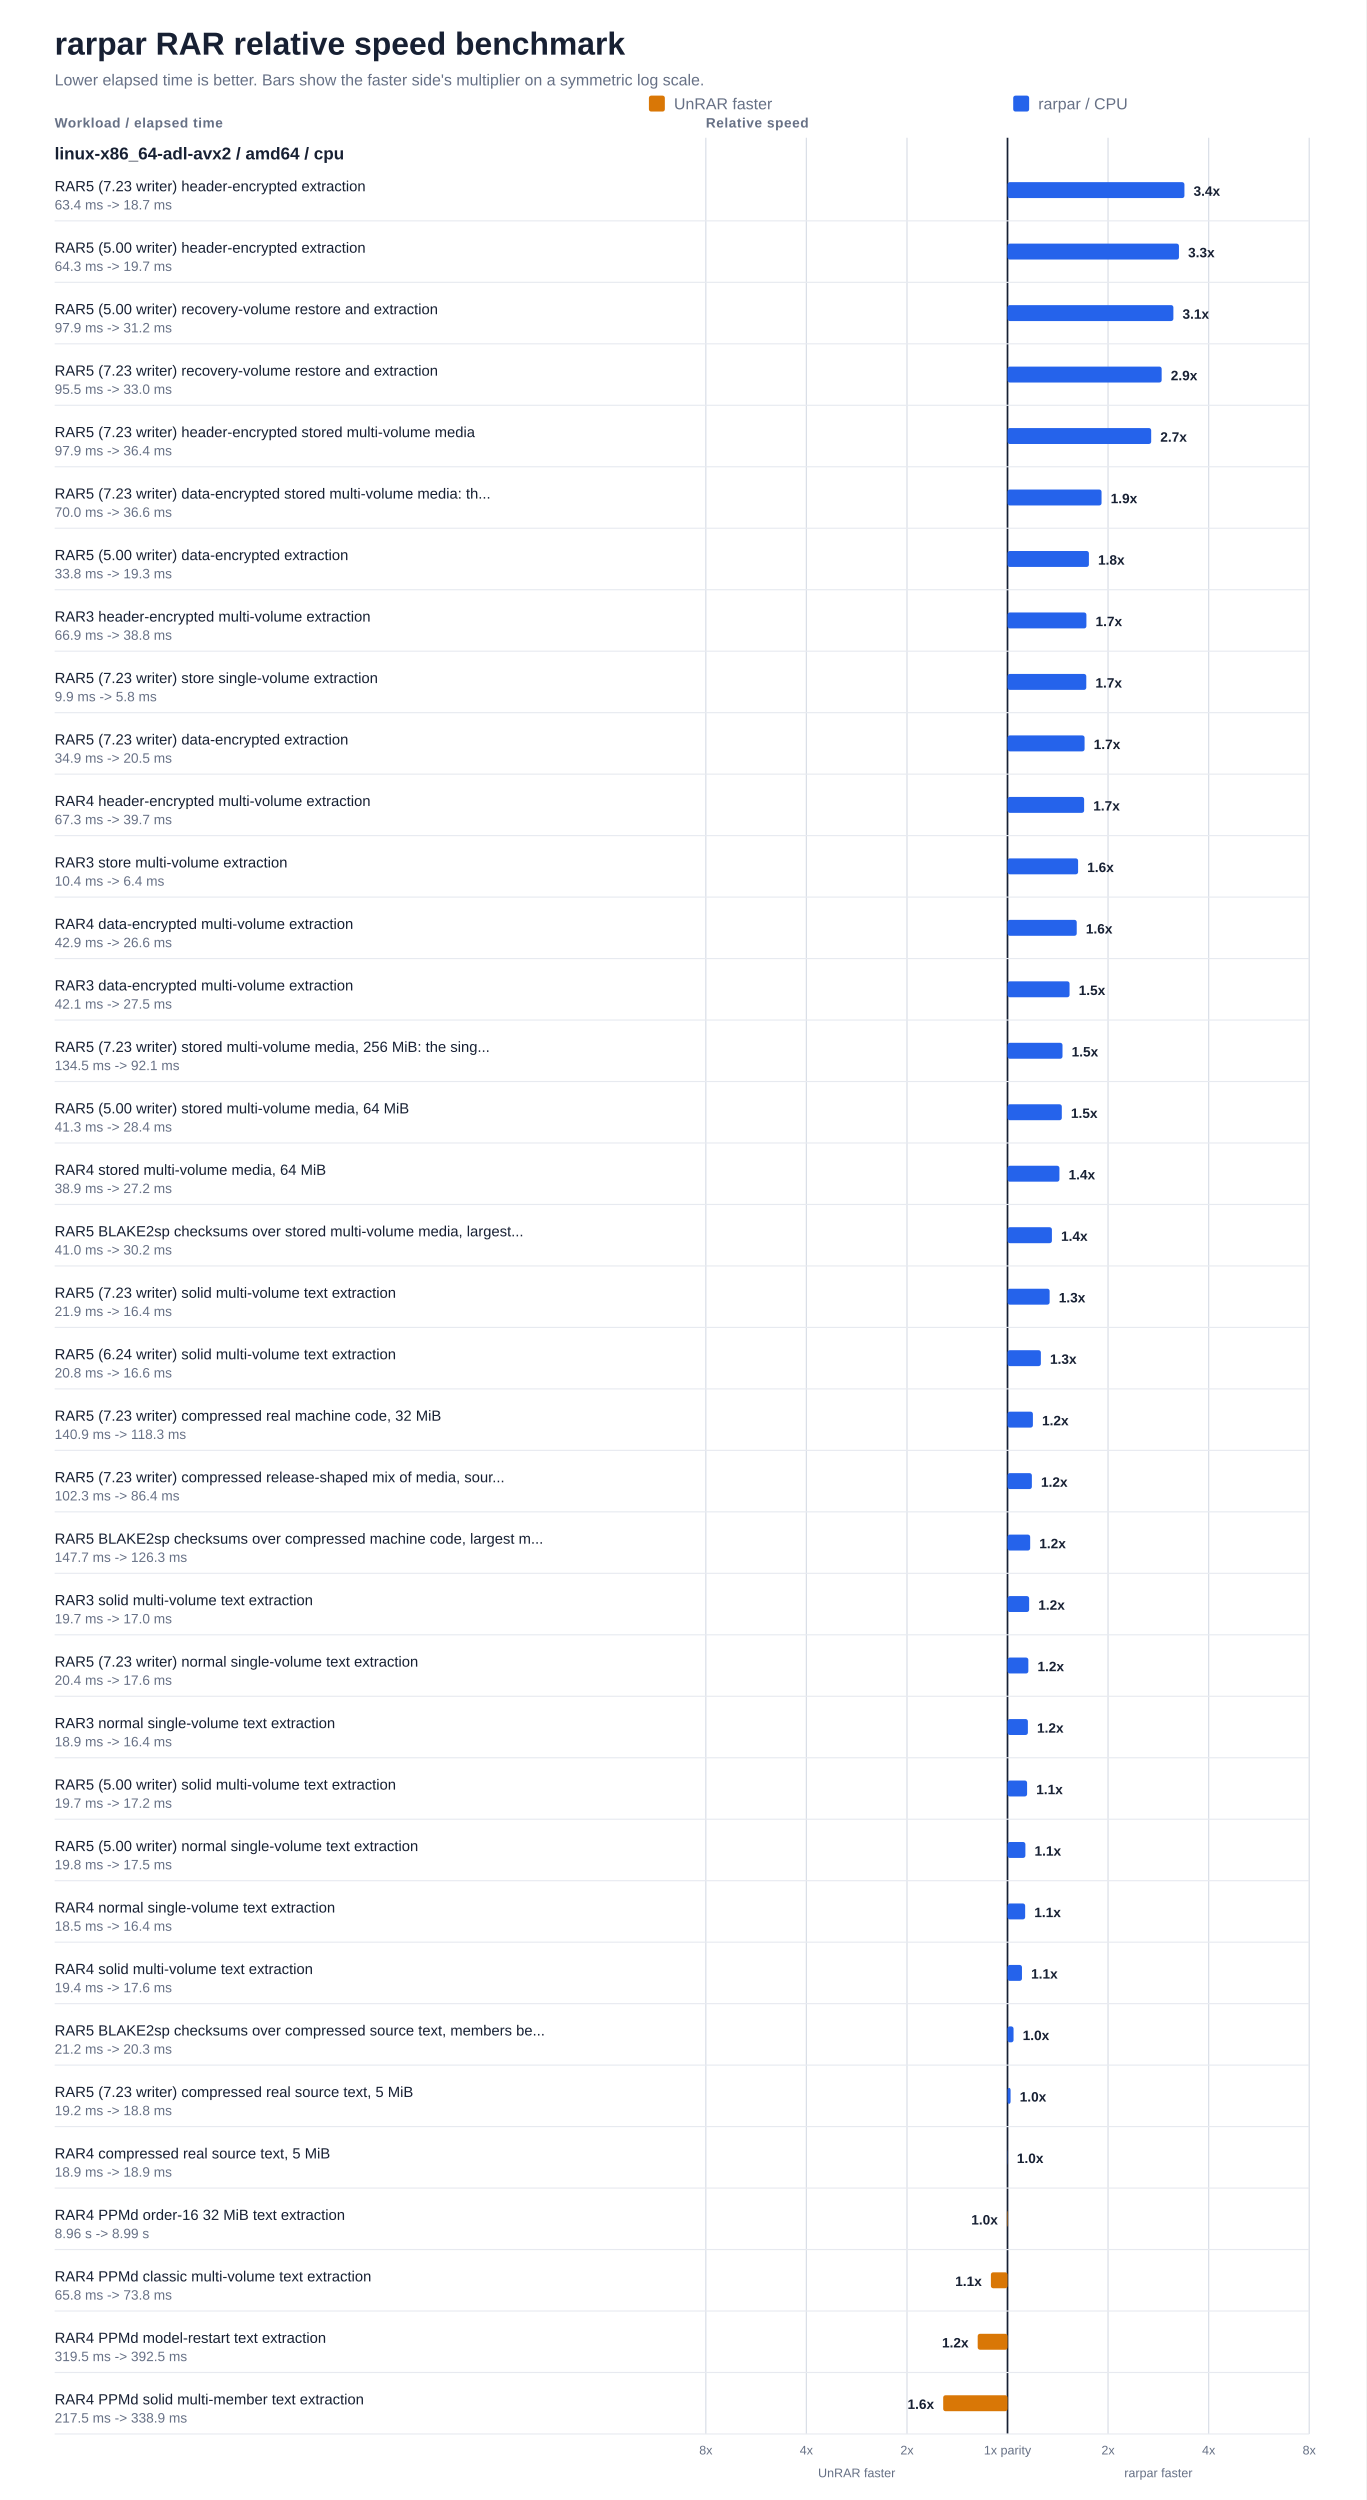
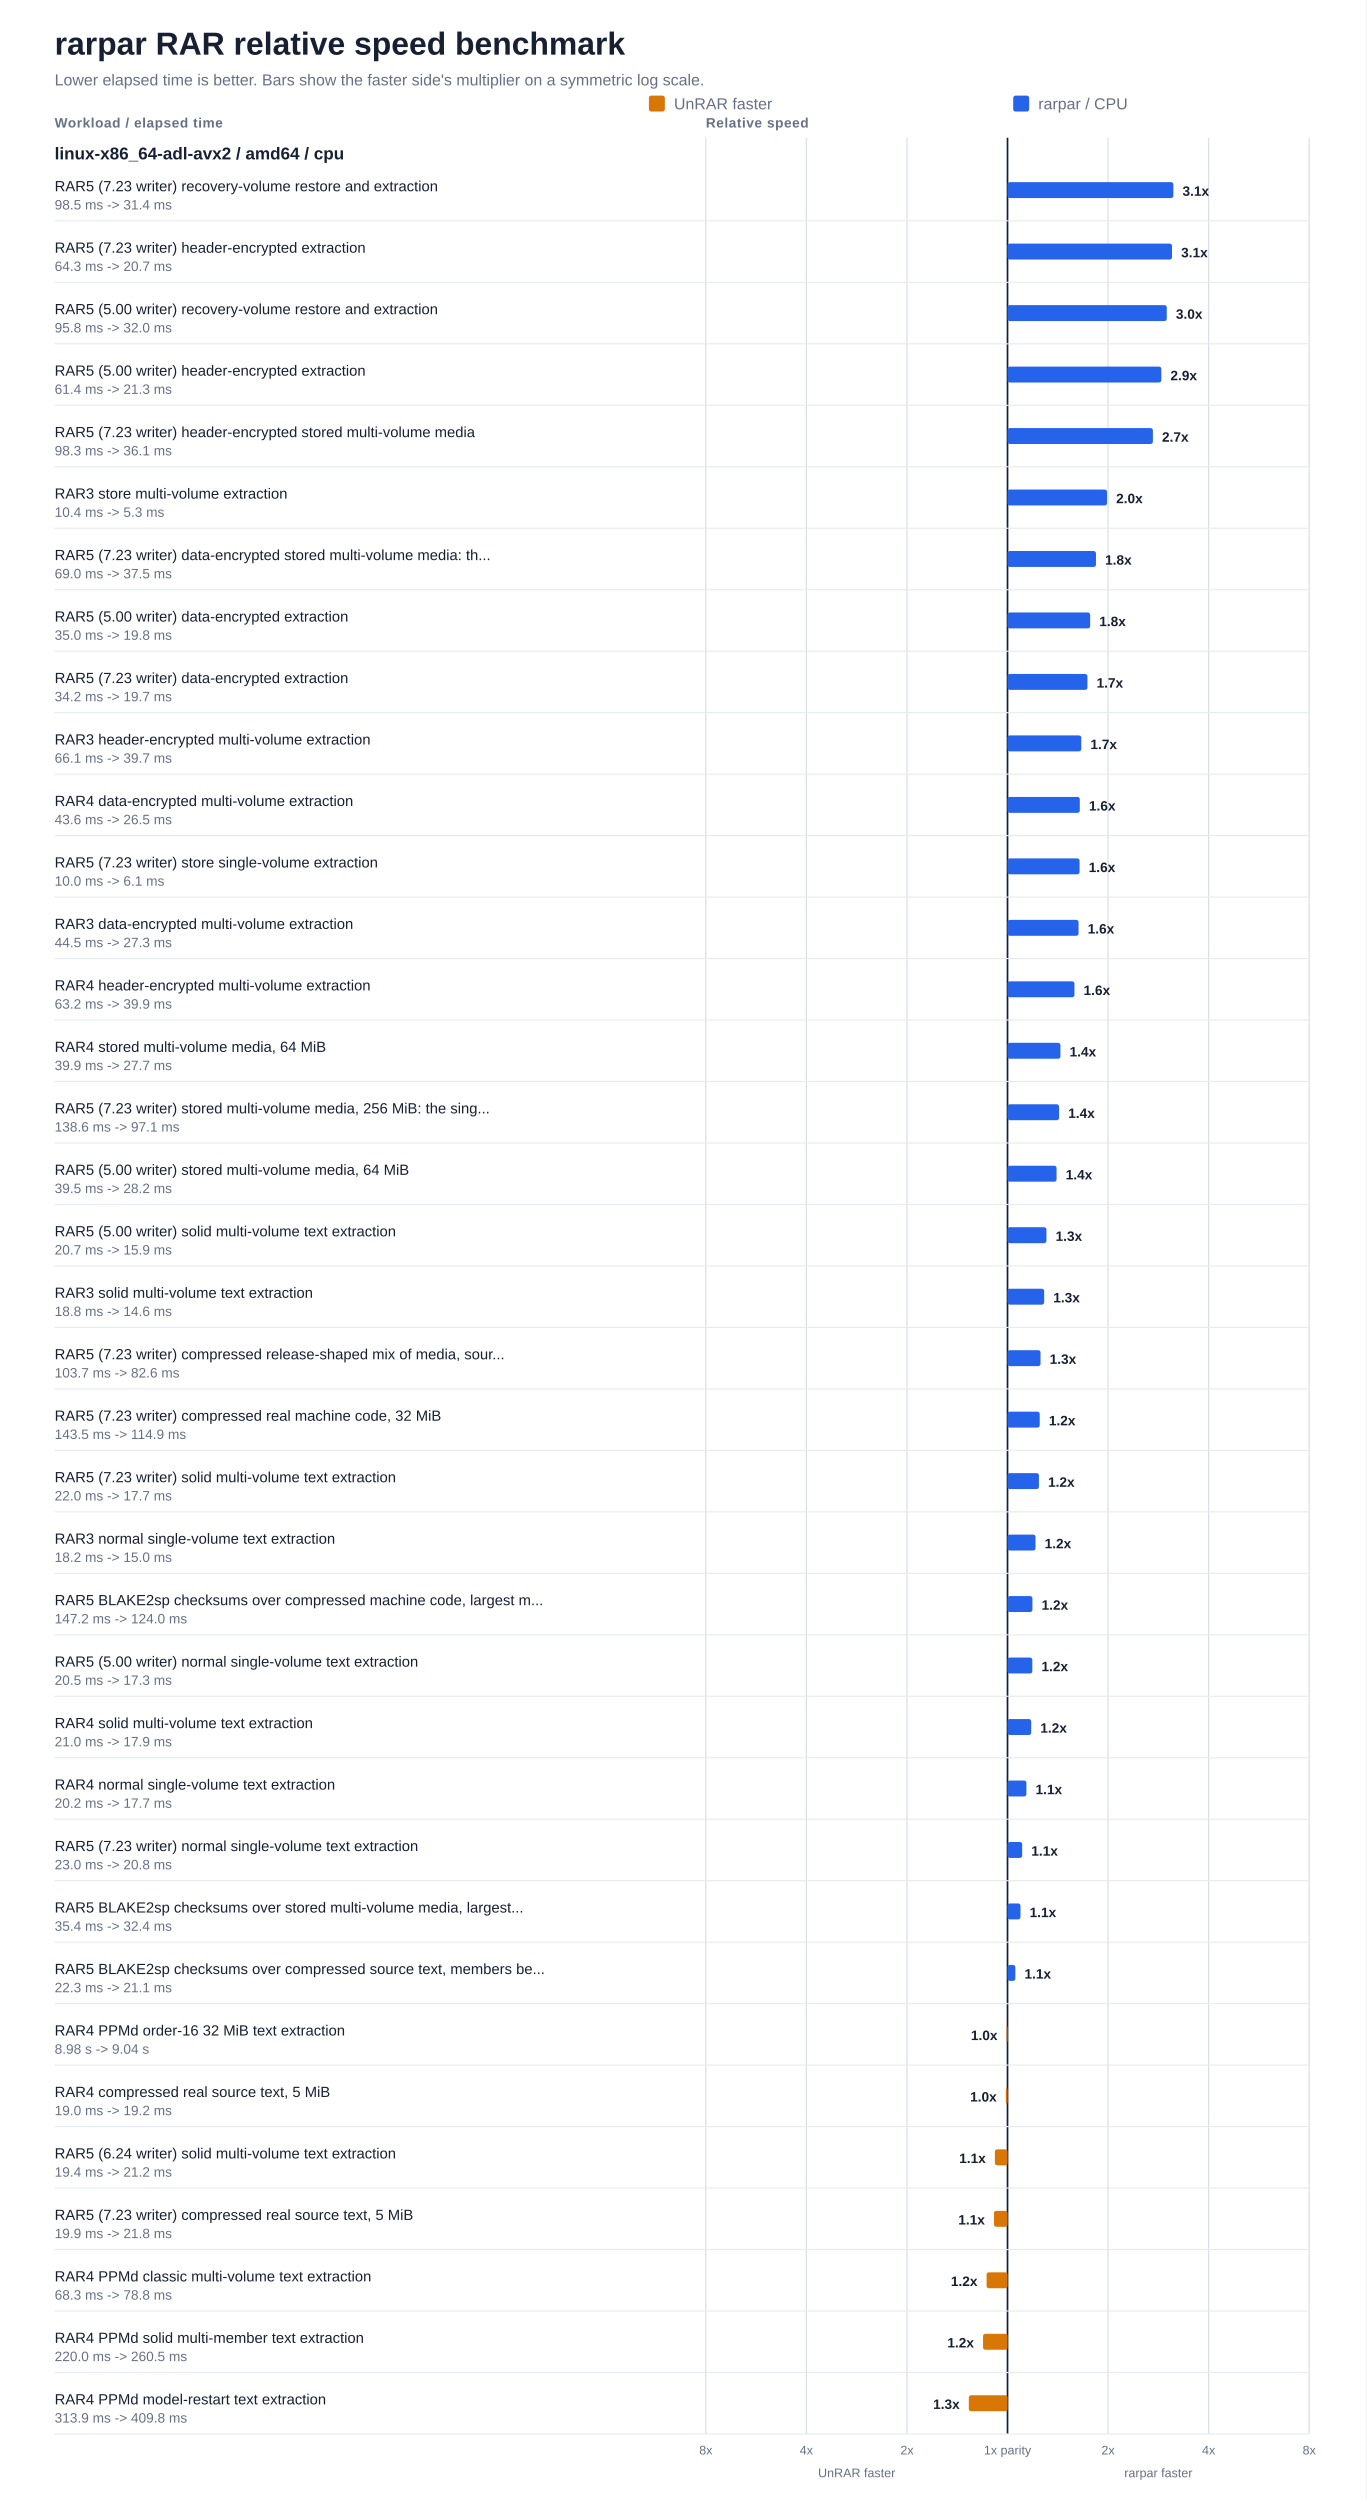
<svg xmlns="http://www.w3.org/2000/svg" width="1200" height="2196" viewBox="0 0 1200 2196" role="img" aria-labelledby="title desc">
  <style>
    .bg { fill: #ffffff; } text { font-family: Arial, sans-serif; fill: #172033; }
    .title { font-size: 28px; font-weight: 600; } .subtitle { font-size: 14px; fill: #667085; }
    .column { font-size: 12px; font-weight: 600; fill: #667085; letter-spacing: .04em; text-transform: uppercase; }
    .machine { font-size: 15px; font-weight: 600; } .workload { font-size: 13px; font-weight: 500; }
    .timing { font-size: 12px; fill: #667085; } .tick { font-size: 11px; fill: #667085; } .ratio { font-size: 12px; font-weight: 600; }
    .grid { stroke: #d7dce5; stroke-width: 1; } .parity { stroke: #172033; stroke-width: 1.5; } .rule { stroke: #e7eaf0; stroke-width: 1; }
    .cpu { fill: #2563eb; } .gpu { fill: #7c3aed; } .slower { fill: #d97706; }
    @media (prefers-color-scheme: dark) { .bg { fill: #0d1117; } text { fill: #e6edf3; } .subtitle, .column, .timing, .tick { fill: #9ca7b5; } .grid { stroke: #30363d; } .parity { stroke: #e6edf3; } .rule { stroke: #21262d; } .cpu { fill: #58a6ff; } .gpu { fill: #bc8cff; } .slower { fill: #f2a65a; } }
  </style>
  <rect class="bg" width="1200" height="2196" />
  <text class="title" x="48" y="48">rarpar RAR relative speed benchmark</text>
  <text class="subtitle" x="48" y="75">Lower elapsed time is better. Bars show the faster side's multiplier on a symmetric log scale.</text>
  <g aria-label="Legend">
    <rect class="slower" x="570" y="84" width="14" height="14" rx="2" />
    <text class="subtitle" x="592" y="96">UnRAR faster</text>
    <rect class="cpu" x="890" y="84" width="14" height="14" rx="2" />
    <text class="subtitle" x="912" y="96">rarpar / CPU</text>
  </g>
  <text class="column" x="48" y="112">Workload / elapsed time</text>
  <text class="column" x="620" y="112">Relative speed</text>
  <g aria-label="Relative speed axis">
    <line class="grid" x1="620.0" y1="121" x2="620.0" y2="2138" />
    <text class="tick" x="620.0" y="2156" text-anchor="middle">8x</text>
    <line class="grid" x1="708.3" y1="121" x2="708.3" y2="2138" />
    <text class="tick" x="708.3" y="2156" text-anchor="middle">4x</text>
    <line class="grid" x1="796.7" y1="121" x2="796.7" y2="2138" />
    <text class="tick" x="796.7" y="2156" text-anchor="middle">2x</text>
    <line class="parity" x1="885.0" y1="121" x2="885.0" y2="2138" />
    <text class="tick" x="885.0" y="2156" text-anchor="middle">1x parity</text>
    <line class="grid" x1="973.3" y1="121" x2="973.3" y2="2138" />
    <text class="tick" x="973.3" y="2156" text-anchor="middle">2x</text>
    <line class="grid" x1="1061.7" y1="121" x2="1061.7" y2="2138" />
    <text class="tick" x="1061.7" y="2156" text-anchor="middle">4x</text>
    <line class="grid" x1="1150.0" y1="121" x2="1150.0" y2="2138" />
    <text class="tick" x="1150.0" y="2156" text-anchor="middle">8x</text>
    <text class="tick" x="752.5" y="2176" text-anchor="middle">UnRAR faster</text>
    <text class="tick" x="1017.5" y="2176" text-anchor="middle">rarpar faster</text>
  </g>
  <g aria-label="RAR benchmarks">
    <text class="machine" x="48" y="140">linux-x86_64-adl-avx2 / amd64 / cpu</text>
-     <text class="workload" x="48" y="168">RAR5 (7.23 writer) header-encrypted extraction</text>
-     <text class="timing" x="48" y="184">63.4 ms -&gt; 18.7 ms</text>
-     <rect class="cpu" x="885.0" y="160" width="155.4" height="14" rx="2" />
-     <text class="ratio" x="1048.4" y="172">3.4x</text>
+     <text class="workload" x="48" y="168">RAR5 (7.23 writer) recovery-volume restore and extraction</text>
+     <text class="timing" x="48" y="184">98.5 ms -&gt; 31.4 ms</text>
+     <rect class="cpu" x="885.0" y="160" width="145.7" height="14" rx="2" />
+     <text class="ratio" x="1038.7" y="172">3.1x</text>
    <line class="rule" x1="48" y1="194" x2="1150" y2="194" />
-     <text class="workload" x="48" y="222">RAR5 (5.00 writer) header-encrypted extraction</text>
-     <text class="timing" x="48" y="238">64.3 ms -&gt; 19.7 ms</text>
-     <rect class="cpu" x="885.0" y="214" width="150.6" height="14" rx="2" />
-     <text class="ratio" x="1043.6" y="226">3.3x</text>
+     <text class="workload" x="48" y="222">RAR5 (7.23 writer) header-encrypted extraction</text>
+     <text class="timing" x="48" y="238">64.3 ms -&gt; 20.7 ms</text>
+     <rect class="cpu" x="885.0" y="214" width="144.5" height="14" rx="2" />
+     <text class="ratio" x="1037.5" y="226">3.1x</text>
    <line class="rule" x1="48" y1="248" x2="1150" y2="248" />
    <text class="workload" x="48" y="276">RAR5 (5.00 writer) recovery-volume restore and extraction</text>
-     <text class="timing" x="48" y="292">97.9 ms -&gt; 31.2 ms</text>
-     <rect class="cpu" x="885.0" y="268" width="145.7" height="14" rx="2" />
-     <text class="ratio" x="1038.7" y="280">3.1x</text>
+     <text class="timing" x="48" y="292">95.8 ms -&gt; 32.0 ms</text>
+     <rect class="cpu" x="885.0" y="268" width="139.9" height="14" rx="2" />
+     <text class="ratio" x="1032.9" y="280">3.0x</text>
    <line class="rule" x1="48" y1="302" x2="1150" y2="302" />
-     <text class="workload" x="48" y="330">RAR5 (7.23 writer) recovery-volume restore and extraction</text>
-     <text class="timing" x="48" y="346">95.5 ms -&gt; 33.0 ms</text>
-     <rect class="cpu" x="885.0" y="322" width="135.4" height="14" rx="2" />
-     <text class="ratio" x="1028.4" y="334">2.9x</text>
+     <text class="workload" x="48" y="330">RAR5 (5.00 writer) header-encrypted extraction</text>
+     <text class="timing" x="48" y="346">61.4 ms -&gt; 21.3 ms</text>
+     <rect class="cpu" x="885.0" y="322" width="135.1" height="14" rx="2" />
+     <text class="ratio" x="1028.1" y="334">2.9x</text>
    <line class="rule" x1="48" y1="356" x2="1150" y2="356" />
    <text class="workload" x="48" y="384">RAR5 (7.23 writer) header-encrypted stored multi-volume media</text>
-     <text class="timing" x="48" y="400">97.9 ms -&gt; 36.4 ms</text>
-     <rect class="cpu" x="885.0" y="376" width="126.2" height="14" rx="2" />
-     <text class="ratio" x="1019.2" y="388">2.7x</text>
+     <text class="timing" x="48" y="400">98.3 ms -&gt; 36.1 ms</text>
+     <rect class="cpu" x="885.0" y="376" width="127.7" height="14" rx="2" />
+     <text class="ratio" x="1020.7" y="388">2.7x</text>
    <line class="rule" x1="48" y1="410" x2="1150" y2="410" />
-     <text class="workload" x="48" y="438">RAR5 (7.23 writer) data-encrypted stored multi-volume media: th...</text>
-     <text class="timing" x="48" y="454">70.0 ms -&gt; 36.6 ms</text>
-     <rect class="cpu" x="885.0" y="430" width="82.6" height="14" rx="2" />
-     <text class="ratio" x="975.6" y="442">1.9x</text>
+     <text class="workload" x="48" y="438">RAR3 store multi-volume extraction</text>
+     <text class="timing" x="48" y="454">10.4 ms -&gt; 5.3 ms</text>
+     <rect class="cpu" x="885.0" y="430" width="87.4" height="14" rx="2" />
+     <text class="ratio" x="980.4" y="442">2.0x</text>
    <line class="rule" x1="48" y1="464" x2="1150" y2="464" />
-     <text class="workload" x="48" y="492">RAR5 (5.00 writer) data-encrypted extraction</text>
-     <text class="timing" x="48" y="508">33.8 ms -&gt; 19.3 ms</text>
-     <rect class="cpu" x="885.0" y="484" width="71.5" height="14" rx="2" />
-     <text class="ratio" x="964.5" y="496">1.8x</text>
+     <text class="workload" x="48" y="492">RAR5 (7.23 writer) data-encrypted stored multi-volume media: th...</text>
+     <text class="timing" x="48" y="508">69.0 ms -&gt; 37.5 ms</text>
+     <rect class="cpu" x="885.0" y="484" width="77.7" height="14" rx="2" />
+     <text class="ratio" x="970.7" y="496">1.8x</text>
    <line class="rule" x1="48" y1="518" x2="1150" y2="518" />
-     <text class="workload" x="48" y="546">RAR3 header-encrypted multi-volume extraction</text>
-     <text class="timing" x="48" y="562">66.9 ms -&gt; 38.8 ms</text>
-     <rect class="cpu" x="885.0" y="538" width="69.3" height="14" rx="2" />
-     <text class="ratio" x="962.3" y="550">1.7x</text>
+     <text class="workload" x="48" y="546">RAR5 (5.00 writer) data-encrypted extraction</text>
+     <text class="timing" x="48" y="562">35.0 ms -&gt; 19.8 ms</text>
+     <rect class="cpu" x="885.0" y="538" width="72.6" height="14" rx="2" />
+     <text class="ratio" x="965.6" y="550">1.8x</text>
    <line class="rule" x1="48" y1="572" x2="1150" y2="572" />
-     <text class="workload" x="48" y="600">RAR5 (7.23 writer) store single-volume extraction</text>
-     <text class="timing" x="48" y="616">9.9 ms -&gt; 5.8 ms</text>
-     <rect class="cpu" x="885.0" y="592" width="69.2" height="14" rx="2" />
-     <text class="ratio" x="962.2" y="604">1.7x</text>
+     <text class="workload" x="48" y="600">RAR5 (7.23 writer) data-encrypted extraction</text>
+     <text class="timing" x="48" y="616">34.2 ms -&gt; 19.7 ms</text>
+     <rect class="cpu" x="885.0" y="592" width="70.2" height="14" rx="2" />
+     <text class="ratio" x="963.2" y="604">1.7x</text>
    <line class="rule" x1="48" y1="626" x2="1150" y2="626" />
-     <text class="workload" x="48" y="654">RAR5 (7.23 writer) data-encrypted extraction</text>
-     <text class="timing" x="48" y="670">34.9 ms -&gt; 20.5 ms</text>
-     <rect class="cpu" x="885.0" y="646" width="67.7" height="14" rx="2" />
-     <text class="ratio" x="960.7" y="658">1.7x</text>
+     <text class="workload" x="48" y="654">RAR3 header-encrypted multi-volume extraction</text>
+     <text class="timing" x="48" y="670">66.1 ms -&gt; 39.7 ms</text>
+     <rect class="cpu" x="885.0" y="646" width="64.8" height="14" rx="2" />
+     <text class="ratio" x="957.8" y="658">1.7x</text>
    <line class="rule" x1="48" y1="680" x2="1150" y2="680" />
-     <text class="workload" x="48" y="708">RAR4 header-encrypted multi-volume extraction</text>
-     <text class="timing" x="48" y="724">67.3 ms -&gt; 39.7 ms</text>
-     <rect class="cpu" x="885.0" y="700" width="67.3" height="14" rx="2" />
-     <text class="ratio" x="960.3" y="712">1.7x</text>
+     <text class="workload" x="48" y="708">RAR4 data-encrypted multi-volume extraction</text>
+     <text class="timing" x="48" y="724">43.6 ms -&gt; 26.5 ms</text>
+     <rect class="cpu" x="885.0" y="700" width="63.5" height="14" rx="2" />
+     <text class="ratio" x="956.5" y="712">1.6x</text>
    <line class="rule" x1="48" y1="734" x2="1150" y2="734" />
-     <text class="workload" x="48" y="762">RAR3 store multi-volume extraction</text>
-     <text class="timing" x="48" y="778">10.4 ms -&gt; 6.4 ms</text>
-     <rect class="cpu" x="885.0" y="754" width="62.0" height="14" rx="2" />
-     <text class="ratio" x="955.0" y="766">1.6x</text>
+     <text class="workload" x="48" y="762">RAR5 (7.23 writer) store single-volume extraction</text>
+     <text class="timing" x="48" y="778">10.0 ms -&gt; 6.1 ms</text>
+     <rect class="cpu" x="885.0" y="754" width="63.3" height="14" rx="2" />
+     <text class="ratio" x="956.3" y="766">1.6x</text>
    <line class="rule" x1="48" y1="788" x2="1150" y2="788" />
-     <text class="workload" x="48" y="816">RAR4 data-encrypted multi-volume extraction</text>
-     <text class="timing" x="48" y="832">42.9 ms -&gt; 26.6 ms</text>
-     <rect class="cpu" x="885.0" y="808" width="60.8" height="14" rx="2" />
-     <text class="ratio" x="953.8" y="820">1.6x</text>
+     <text class="workload" x="48" y="816">RAR3 data-encrypted multi-volume extraction</text>
+     <text class="timing" x="48" y="832">44.5 ms -&gt; 27.3 ms</text>
+     <rect class="cpu" x="885.0" y="808" width="62.4" height="14" rx="2" />
+     <text class="ratio" x="955.4" y="820">1.6x</text>
    <line class="rule" x1="48" y1="842" x2="1150" y2="842" />
-     <text class="workload" x="48" y="870">RAR3 data-encrypted multi-volume extraction</text>
-     <text class="timing" x="48" y="886">42.1 ms -&gt; 27.5 ms</text>
-     <rect class="cpu" x="885.0" y="862" width="54.5" height="14" rx="2" />
-     <text class="ratio" x="947.5" y="874">1.5x</text>
+     <text class="workload" x="48" y="870">RAR4 header-encrypted multi-volume extraction</text>
+     <text class="timing" x="48" y="886">63.2 ms -&gt; 39.9 ms</text>
+     <rect class="cpu" x="885.0" y="862" width="58.8" height="14" rx="2" />
+     <text class="ratio" x="951.8" y="874">1.6x</text>
    <line class="rule" x1="48" y1="896" x2="1150" y2="896" />
-     <text class="workload" x="48" y="924">RAR5 (7.23 writer) stored multi-volume media, 256 MiB: the sing...</text>
-     <text class="timing" x="48" y="940">134.5 ms -&gt; 92.1 ms</text>
-     <rect class="cpu" x="885.0" y="916" width="48.3" height="14" rx="2" />
-     <text class="ratio" x="941.3" y="928">1.5x</text>
+     <text class="workload" x="48" y="924">RAR4 stored multi-volume media, 64 MiB</text>
+     <text class="timing" x="48" y="940">39.9 ms -&gt; 27.7 ms</text>
+     <rect class="cpu" x="885.0" y="916" width="46.5" height="14" rx="2" />
+     <text class="ratio" x="939.5" y="928">1.4x</text>
    <line class="rule" x1="48" y1="950" x2="1150" y2="950" />
-     <text class="workload" x="48" y="978">RAR5 (5.00 writer) stored multi-volume media, 64 MiB</text>
-     <text class="timing" x="48" y="994">41.3 ms -&gt; 28.4 ms</text>
-     <rect class="cpu" x="885.0" y="970" width="47.7" height="14" rx="2" />
-     <text class="ratio" x="940.7" y="982">1.5x</text>
+     <text class="workload" x="48" y="978">RAR5 (7.23 writer) stored multi-volume media, 256 MiB: the sing...</text>
+     <text class="timing" x="48" y="994">138.6 ms -&gt; 97.1 ms</text>
+     <rect class="cpu" x="885.0" y="970" width="45.3" height="14" rx="2" />
+     <text class="ratio" x="938.3" y="982">1.4x</text>
    <line class="rule" x1="48" y1="1004" x2="1150" y2="1004" />
-     <text class="workload" x="48" y="1032">RAR4 stored multi-volume media, 64 MiB</text>
-     <text class="timing" x="48" y="1048">38.9 ms -&gt; 27.2 ms</text>
-     <rect class="cpu" x="885.0" y="1024" width="45.6" height="14" rx="2" />
-     <text class="ratio" x="938.6" y="1036">1.4x</text>
+     <text class="workload" x="48" y="1032">RAR5 (5.00 writer) stored multi-volume media, 64 MiB</text>
+     <text class="timing" x="48" y="1048">39.5 ms -&gt; 28.2 ms</text>
+     <rect class="cpu" x="885.0" y="1024" width="43.1" height="14" rx="2" />
+     <text class="ratio" x="936.1" y="1036">1.4x</text>
    <line class="rule" x1="48" y1="1058" x2="1150" y2="1058" />
-     <text class="workload" x="48" y="1086">RAR5 BLAKE2sp checksums over stored multi-volume media, largest...</text>
-     <text class="timing" x="48" y="1102">41.0 ms -&gt; 30.2 ms</text>
-     <rect class="cpu" x="885.0" y="1078" width="39.0" height="14" rx="2" />
-     <text class="ratio" x="932.0" y="1090">1.4x</text>
+     <text class="workload" x="48" y="1086">RAR5 (5.00 writer) solid multi-volume text extraction</text>
+     <text class="timing" x="48" y="1102">20.7 ms -&gt; 15.9 ms</text>
+     <rect class="cpu" x="885.0" y="1078" width="34.2" height="14" rx="2" />
+     <text class="ratio" x="927.2" y="1090">1.3x</text>
    <line class="rule" x1="48" y1="1112" x2="1150" y2="1112" />
-     <text class="workload" x="48" y="1140">RAR5 (7.23 writer) solid multi-volume text extraction</text>
-     <text class="timing" x="48" y="1156">21.9 ms -&gt; 16.4 ms</text>
-     <rect class="cpu" x="885.0" y="1132" width="37.0" height="14" rx="2" />
-     <text class="ratio" x="930.0" y="1144">1.3x</text>
+     <text class="workload" x="48" y="1140">RAR3 solid multi-volume text extraction</text>
+     <text class="timing" x="48" y="1156">18.8 ms -&gt; 14.6 ms</text>
+     <rect class="cpu" x="885.0" y="1132" width="32.2" height="14" rx="2" />
+     <text class="ratio" x="925.2" y="1144">1.3x</text>
    <line class="rule" x1="48" y1="1166" x2="1150" y2="1166" />
-     <text class="workload" x="48" y="1194">RAR5 (6.24 writer) solid multi-volume text extraction</text>
-     <text class="timing" x="48" y="1210">20.8 ms -&gt; 16.6 ms</text>
-     <rect class="cpu" x="885.0" y="1186" width="29.3" height="14" rx="2" />
-     <text class="ratio" x="922.3" y="1198">1.3x</text>
+     <text class="workload" x="48" y="1194">RAR5 (7.23 writer) compressed release-shaped mix of media, sour...</text>
+     <text class="timing" x="48" y="1210">103.7 ms -&gt; 82.6 ms</text>
+     <rect class="cpu" x="885.0" y="1186" width="29.0" height="14" rx="2" />
+     <text class="ratio" x="922.0" y="1198">1.3x</text>
    <line class="rule" x1="48" y1="1220" x2="1150" y2="1220" />
    <text class="workload" x="48" y="1248">RAR5 (7.23 writer) compressed real machine code, 32 MiB</text>
-     <text class="timing" x="48" y="1264">140.9 ms -&gt; 118.3 ms</text>
-     <rect class="cpu" x="885.0" y="1240" width="22.3" height="14" rx="2" />
-     <text class="ratio" x="915.3" y="1252">1.2x</text>
+     <text class="timing" x="48" y="1264">143.5 ms -&gt; 114.9 ms</text>
+     <rect class="cpu" x="885.0" y="1240" width="28.3" height="14" rx="2" />
+     <text class="ratio" x="921.3" y="1252">1.2x</text>
    <line class="rule" x1="48" y1="1274" x2="1150" y2="1274" />
-     <text class="workload" x="48" y="1302">RAR5 (7.23 writer) compressed release-shaped mix of media, sour...</text>
-     <text class="timing" x="48" y="1318">102.3 ms -&gt; 86.4 ms</text>
-     <rect class="cpu" x="885.0" y="1294" width="21.4" height="14" rx="2" />
-     <text class="ratio" x="914.4" y="1306">1.2x</text>
+     <text class="workload" x="48" y="1302">RAR5 (7.23 writer) solid multi-volume text extraction</text>
+     <text class="timing" x="48" y="1318">22.0 ms -&gt; 17.7 ms</text>
+     <rect class="cpu" x="885.0" y="1294" width="27.6" height="14" rx="2" />
+     <text class="ratio" x="920.6" y="1306">1.2x</text>
    <line class="rule" x1="48" y1="1328" x2="1150" y2="1328" />
-     <text class="workload" x="48" y="1356">RAR5 BLAKE2sp checksums over compressed machine code, largest m...</text>
-     <text class="timing" x="48" y="1372">147.7 ms -&gt; 126.3 ms</text>
-     <rect class="cpu" x="885.0" y="1348" width="19.9" height="14" rx="2" />
-     <text class="ratio" x="912.9" y="1360">1.2x</text>
+     <text class="workload" x="48" y="1356">RAR3 normal single-volume text extraction</text>
+     <text class="timing" x="48" y="1372">18.2 ms -&gt; 15.0 ms</text>
+     <rect class="cpu" x="885.0" y="1348" width="24.6" height="14" rx="2" />
+     <text class="ratio" x="917.6" y="1360">1.2x</text>
    <line class="rule" x1="48" y1="1382" x2="1150" y2="1382" />
-     <text class="workload" x="48" y="1410">RAR3 solid multi-volume text extraction</text>
-     <text class="timing" x="48" y="1426">19.7 ms -&gt; 17.0 ms</text>
-     <rect class="cpu" x="885.0" y="1402" width="19.0" height="14" rx="2" />
-     <text class="ratio" x="912.0" y="1414">1.2x</text>
+     <text class="workload" x="48" y="1410">RAR5 BLAKE2sp checksums over compressed machine code, largest m...</text>
+     <text class="timing" x="48" y="1426">147.2 ms -&gt; 124.0 ms</text>
+     <rect class="cpu" x="885.0" y="1402" width="21.9" height="14" rx="2" />
+     <text class="ratio" x="914.9" y="1414">1.2x</text>
    <line class="rule" x1="48" y1="1436" x2="1150" y2="1436" />
-     <text class="workload" x="48" y="1464">RAR5 (7.23 writer) normal single-volume text extraction</text>
-     <text class="timing" x="48" y="1480">20.4 ms -&gt; 17.6 ms</text>
-     <rect class="cpu" x="885.0" y="1456" width="18.3" height="14" rx="2" />
-     <text class="ratio" x="911.3" y="1468">1.2x</text>
+     <text class="workload" x="48" y="1464">RAR5 (5.00 writer) normal single-volume text extraction</text>
+     <text class="timing" x="48" y="1480">20.5 ms -&gt; 17.3 ms</text>
+     <rect class="cpu" x="885.0" y="1456" width="21.8" height="14" rx="2" />
+     <text class="ratio" x="914.8" y="1468">1.2x</text>
    <line class="rule" x1="48" y1="1490" x2="1150" y2="1490" />
-     <text class="workload" x="48" y="1518">RAR3 normal single-volume text extraction</text>
-     <text class="timing" x="48" y="1534">18.9 ms -&gt; 16.4 ms</text>
-     <rect class="cpu" x="885.0" y="1510" width="17.9" height="14" rx="2" />
-     <text class="ratio" x="910.9" y="1522">1.2x</text>
+     <text class="workload" x="48" y="1518">RAR4 solid multi-volume text extraction</text>
+     <text class="timing" x="48" y="1534">21.0 ms -&gt; 17.9 ms</text>
+     <rect class="cpu" x="885.0" y="1510" width="20.8" height="14" rx="2" />
+     <text class="ratio" x="913.8" y="1522">1.2x</text>
    <line class="rule" x1="48" y1="1544" x2="1150" y2="1544" />
-     <text class="workload" x="48" y="1572">RAR5 (5.00 writer) solid multi-volume text extraction</text>
-     <text class="timing" x="48" y="1588">19.7 ms -&gt; 17.2 ms</text>
-     <rect class="cpu" x="885.0" y="1564" width="17.2" height="14" rx="2" />
-     <text class="ratio" x="910.2" y="1576">1.1x</text>
+     <text class="workload" x="48" y="1572">RAR4 normal single-volume text extraction</text>
+     <text class="timing" x="48" y="1588">20.2 ms -&gt; 17.7 ms</text>
+     <rect class="cpu" x="885.0" y="1564" width="16.6" height="14" rx="2" />
+     <text class="ratio" x="909.6" y="1576">1.1x</text>
    <line class="rule" x1="48" y1="1598" x2="1150" y2="1598" />
-     <text class="workload" x="48" y="1626">RAR5 (5.00 writer) normal single-volume text extraction</text>
-     <text class="timing" x="48" y="1642">19.8 ms -&gt; 17.5 ms</text>
-     <rect class="cpu" x="885.0" y="1618" width="15.7" height="14" rx="2" />
-     <text class="ratio" x="908.7" y="1630">1.1x</text>
+     <text class="workload" x="48" y="1626">RAR5 (7.23 writer) normal single-volume text extraction</text>
+     <text class="timing" x="48" y="1642">23.0 ms -&gt; 20.8 ms</text>
+     <rect class="cpu" x="885.0" y="1618" width="12.9" height="14" rx="2" />
+     <text class="ratio" x="905.9" y="1630">1.1x</text>
    <line class="rule" x1="48" y1="1652" x2="1150" y2="1652" />
-     <text class="workload" x="48" y="1680">RAR4 normal single-volume text extraction</text>
-     <text class="timing" x="48" y="1696">18.5 ms -&gt; 16.4 ms</text>
-     <rect class="cpu" x="885.0" y="1672" width="15.5" height="14" rx="2" />
-     <text class="ratio" x="908.5" y="1684">1.1x</text>
+     <text class="workload" x="48" y="1680">RAR5 BLAKE2sp checksums over stored multi-volume media, largest...</text>
+     <text class="timing" x="48" y="1696">35.4 ms -&gt; 32.4 ms</text>
+     <rect class="cpu" x="885.0" y="1672" width="11.4" height="14" rx="2" />
+     <text class="ratio" x="904.4" y="1684">1.1x</text>
    <line class="rule" x1="48" y1="1706" x2="1150" y2="1706" />
-     <text class="workload" x="48" y="1734">RAR4 solid multi-volume text extraction</text>
-     <text class="timing" x="48" y="1750">19.4 ms -&gt; 17.6 ms</text>
-     <rect class="cpu" x="885.0" y="1726" width="12.7" height="14" rx="2" />
-     <text class="ratio" x="905.7" y="1738">1.1x</text>
+     <text class="workload" x="48" y="1734">RAR5 BLAKE2sp checksums over compressed source text, members be...</text>
+     <text class="timing" x="48" y="1750">22.3 ms -&gt; 21.1 ms</text>
+     <rect class="cpu" x="885.0" y="1726" width="6.9" height="14" rx="2" />
+     <text class="ratio" x="899.9" y="1738">1.1x</text>
    <line class="rule" x1="48" y1="1760" x2="1150" y2="1760" />
-     <text class="workload" x="48" y="1788">RAR5 BLAKE2sp checksums over compressed source text, members be...</text>
-     <text class="timing" x="48" y="1804">21.2 ms -&gt; 20.3 ms</text>
-     <rect class="cpu" x="885.0" y="1780" width="5.3" height="14" rx="2" />
-     <text class="ratio" x="898.3" y="1792">1.0x</text>
+     <text class="workload" x="48" y="1788">RAR4 PPMd order-16 32 MiB text extraction</text>
+     <text class="timing" x="48" y="1804">8.98 s -&gt; 9.04 s</text>
+     <rect class="slower" x="884.2" y="1780" width="0.8" height="14" rx="2" />
+     <text class="ratio" x="876.2" y="1792" text-anchor="end">1.0x</text>
    <line class="rule" x1="48" y1="1814" x2="1150" y2="1814" />
-     <text class="workload" x="48" y="1842">RAR5 (7.23 writer) compressed real source text, 5 MiB</text>
-     <text class="timing" x="48" y="1858">19.2 ms -&gt; 18.8 ms</text>
-     <rect class="cpu" x="885.0" y="1834" width="2.7" height="14" rx="2" />
-     <text class="ratio" x="895.7" y="1846">1.0x</text>
+     <text class="workload" x="48" y="1842">RAR4 compressed real source text, 5 MiB</text>
+     <text class="timing" x="48" y="1858">19.0 ms -&gt; 19.2 ms</text>
+     <rect class="slower" x="883.5" y="1834" width="1.5" height="14" rx="2" />
+     <text class="ratio" x="875.5" y="1846" text-anchor="end">1.0x</text>
    <line class="rule" x1="48" y1="1868" x2="1150" y2="1868" />
-     <text class="workload" x="48" y="1896">RAR4 compressed real source text, 5 MiB</text>
-     <text class="timing" x="48" y="1912">18.9 ms -&gt; 18.9 ms</text>
-     <rect class="cpu" x="885.0" y="1888" width="0.2" height="14" rx="2" />
-     <text class="ratio" x="893.2" y="1900">1.0x</text>
+     <text class="workload" x="48" y="1896">RAR5 (6.24 writer) solid multi-volume text extraction</text>
+     <text class="timing" x="48" y="1912">19.4 ms -&gt; 21.2 ms</text>
+     <rect class="slower" x="873.9" y="1888" width="11.1" height="14" rx="2" />
+     <text class="ratio" x="865.9" y="1900" text-anchor="end">1.1x</text>
    <line class="rule" x1="48" y1="1922" x2="1150" y2="1922" />
-     <text class="workload" x="48" y="1950">RAR4 PPMd order-16 32 MiB text extraction</text>
-     <text class="timing" x="48" y="1966">8.96 s -&gt; 8.99 s</text>
-     <rect class="slower" x="884.5" y="1942" width="0.5" height="14" rx="2" />
-     <text class="ratio" x="876.5" y="1954" text-anchor="end">1.0x</text>
+     <text class="workload" x="48" y="1950">RAR5 (7.23 writer) compressed real source text, 5 MiB</text>
+     <text class="timing" x="48" y="1966">19.9 ms -&gt; 21.8 ms</text>
+     <rect class="slower" x="873.1" y="1942" width="11.9" height="14" rx="2" />
+     <text class="ratio" x="865.1" y="1954" text-anchor="end">1.1x</text>
    <line class="rule" x1="48" y1="1976" x2="1150" y2="1976" />
    <text class="workload" x="48" y="2004">RAR4 PPMd classic multi-volume text extraction</text>
-     <text class="timing" x="48" y="2020">65.8 ms -&gt; 73.8 ms</text>
-     <rect class="slower" x="870.4" y="1996" width="14.6" height="14" rx="2" />
-     <text class="ratio" x="862.4" y="2008" text-anchor="end">1.1x</text>
+     <text class="timing" x="48" y="2020">68.3 ms -&gt; 78.8 ms</text>
+     <rect class="slower" x="866.6" y="1996" width="18.4" height="14" rx="2" />
+     <text class="ratio" x="858.6" y="2008" text-anchor="end">1.2x</text>
    <line class="rule" x1="48" y1="2030" x2="1150" y2="2030" />
-     <text class="workload" x="48" y="2058">RAR4 PPMd model-restart text extraction</text>
-     <text class="timing" x="48" y="2074">319.5 ms -&gt; 392.5 ms</text>
-     <rect class="slower" x="858.8" y="2050" width="26.2" height="14" rx="2" />
-     <text class="ratio" x="850.8" y="2062" text-anchor="end">1.2x</text>
+     <text class="workload" x="48" y="2058">RAR4 PPMd solid multi-member text extraction</text>
+     <text class="timing" x="48" y="2074">220.0 ms -&gt; 260.5 ms</text>
+     <rect class="slower" x="863.5" y="2050" width="21.5" height="14" rx="2" />
+     <text class="ratio" x="855.5" y="2062" text-anchor="end">1.2x</text>
    <line class="rule" x1="48" y1="2084" x2="1150" y2="2084" />
-     <text class="workload" x="48" y="2112">RAR4 PPMd solid multi-member text extraction</text>
-     <text class="timing" x="48" y="2128">217.5 ms -&gt; 338.9 ms</text>
-     <rect class="slower" x="828.5" y="2104" width="56.5" height="14" rx="2" />
-     <text class="ratio" x="820.5" y="2116" text-anchor="end">1.6x</text>
+     <text class="workload" x="48" y="2112">RAR4 PPMd model-restart text extraction</text>
+     <text class="timing" x="48" y="2128">313.9 ms -&gt; 409.8 ms</text>
+     <rect class="slower" x="851.0" y="2104" width="34.0" height="14" rx="2" />
+     <text class="ratio" x="843.0" y="2116" text-anchor="end">1.3x</text>
    <line class="rule" x1="48" y1="2138" x2="1150" y2="2138" />
  </g>
</svg>
